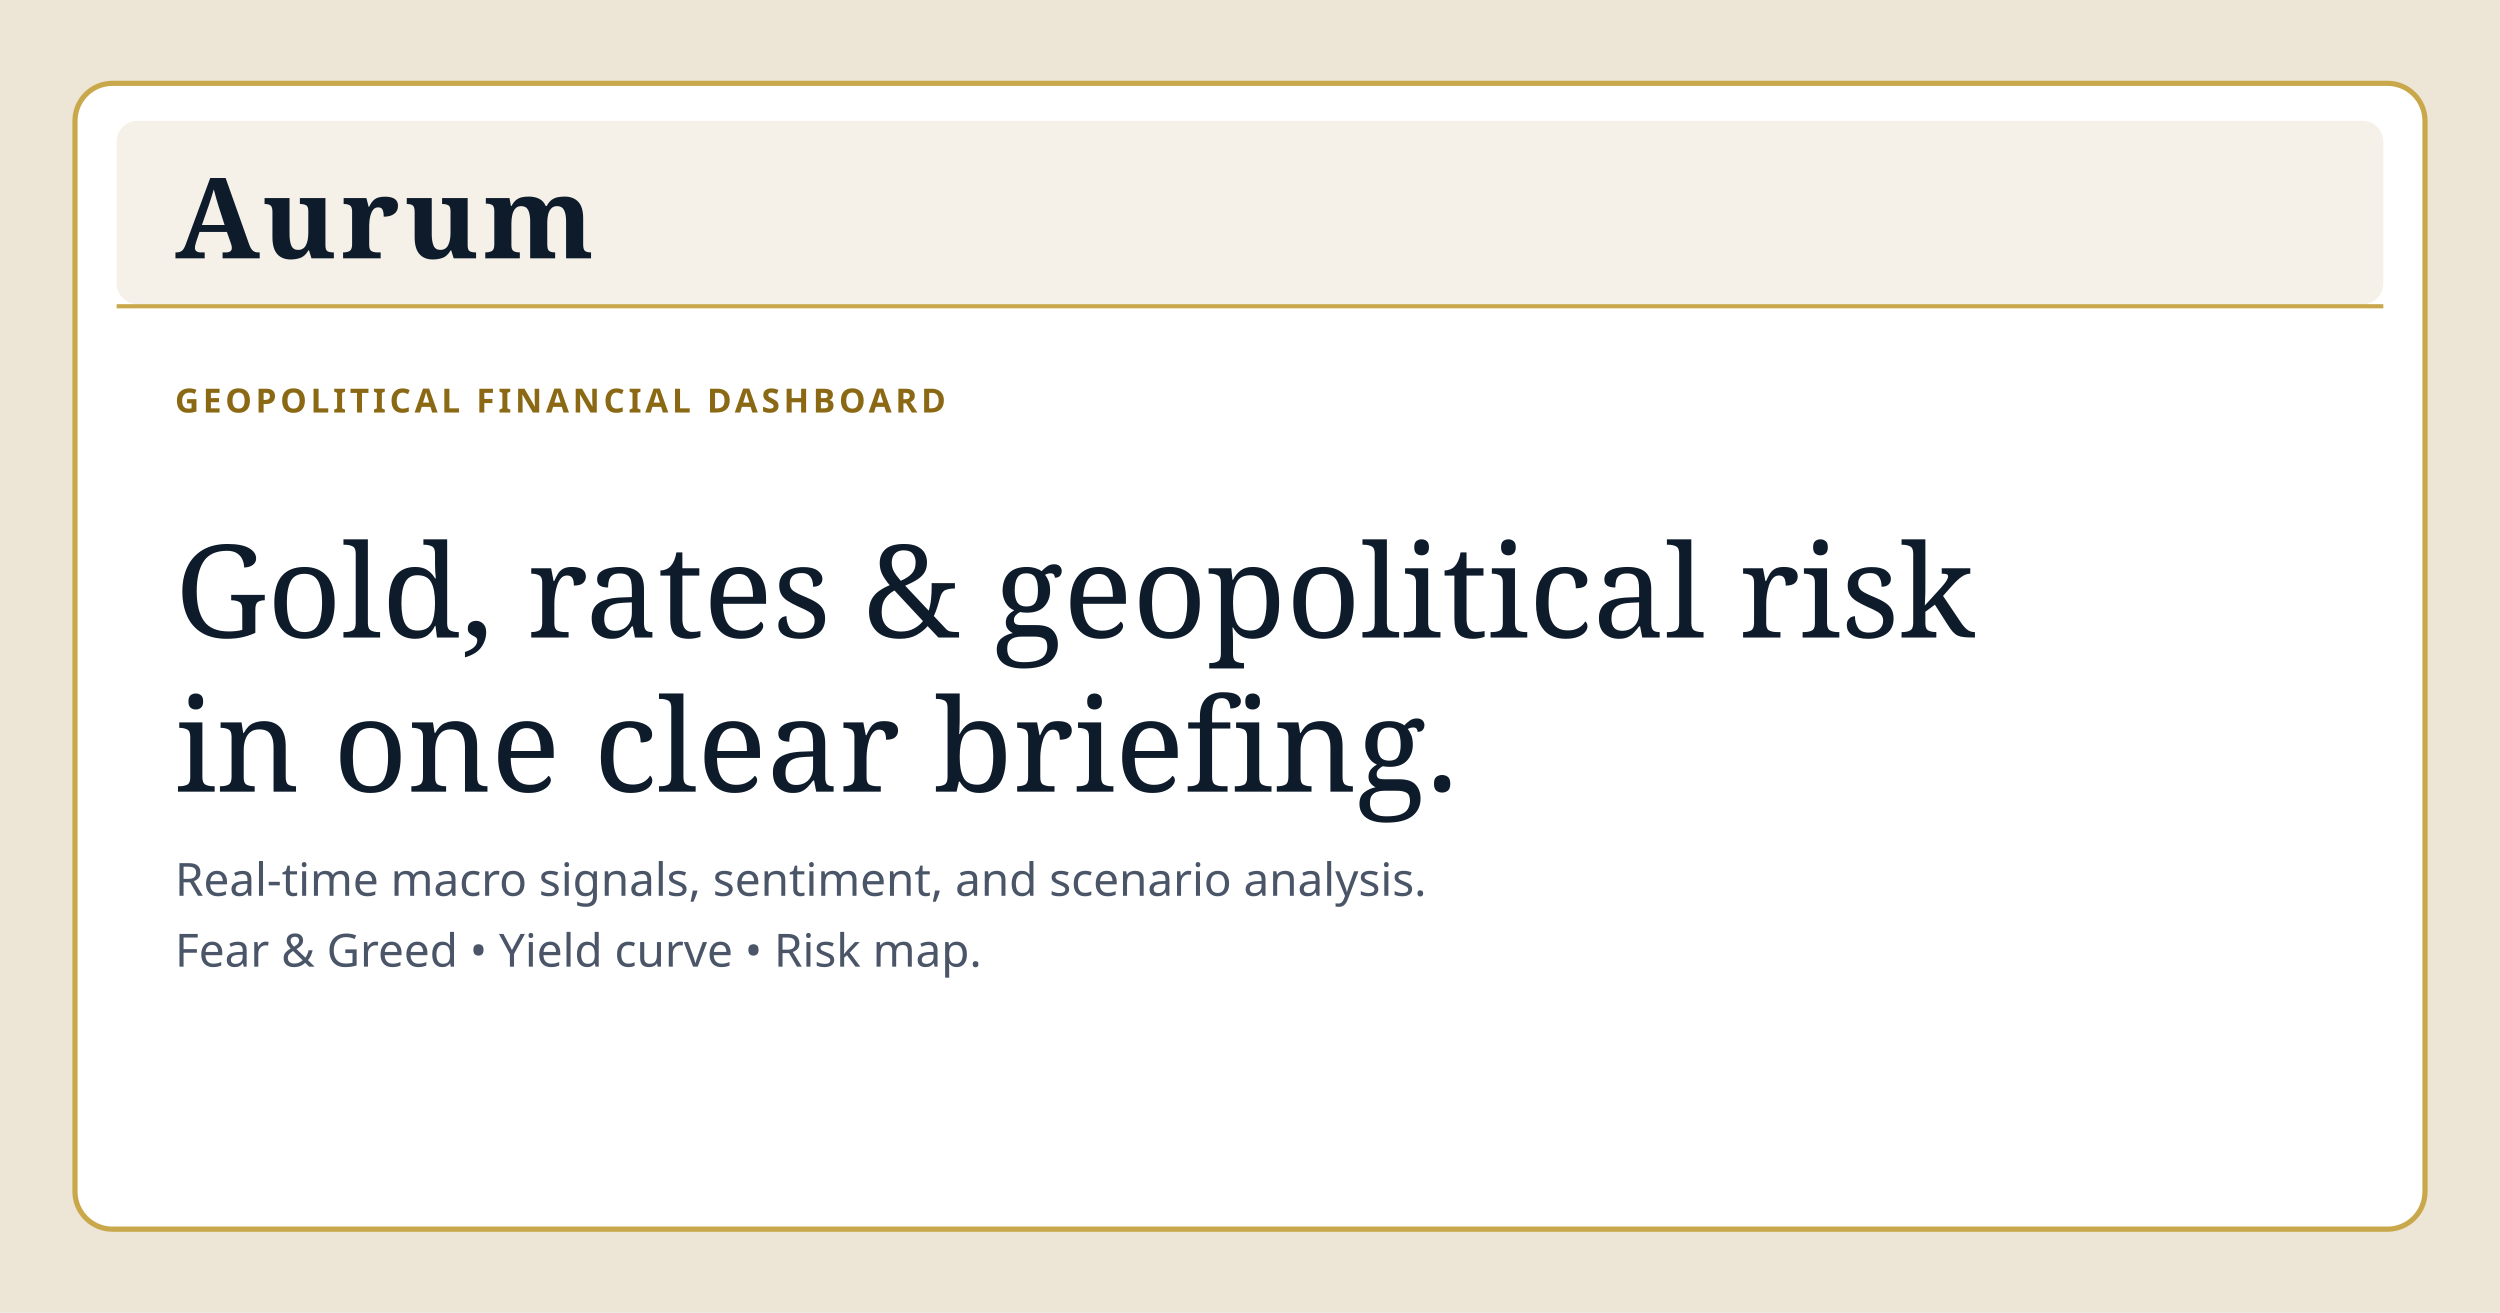
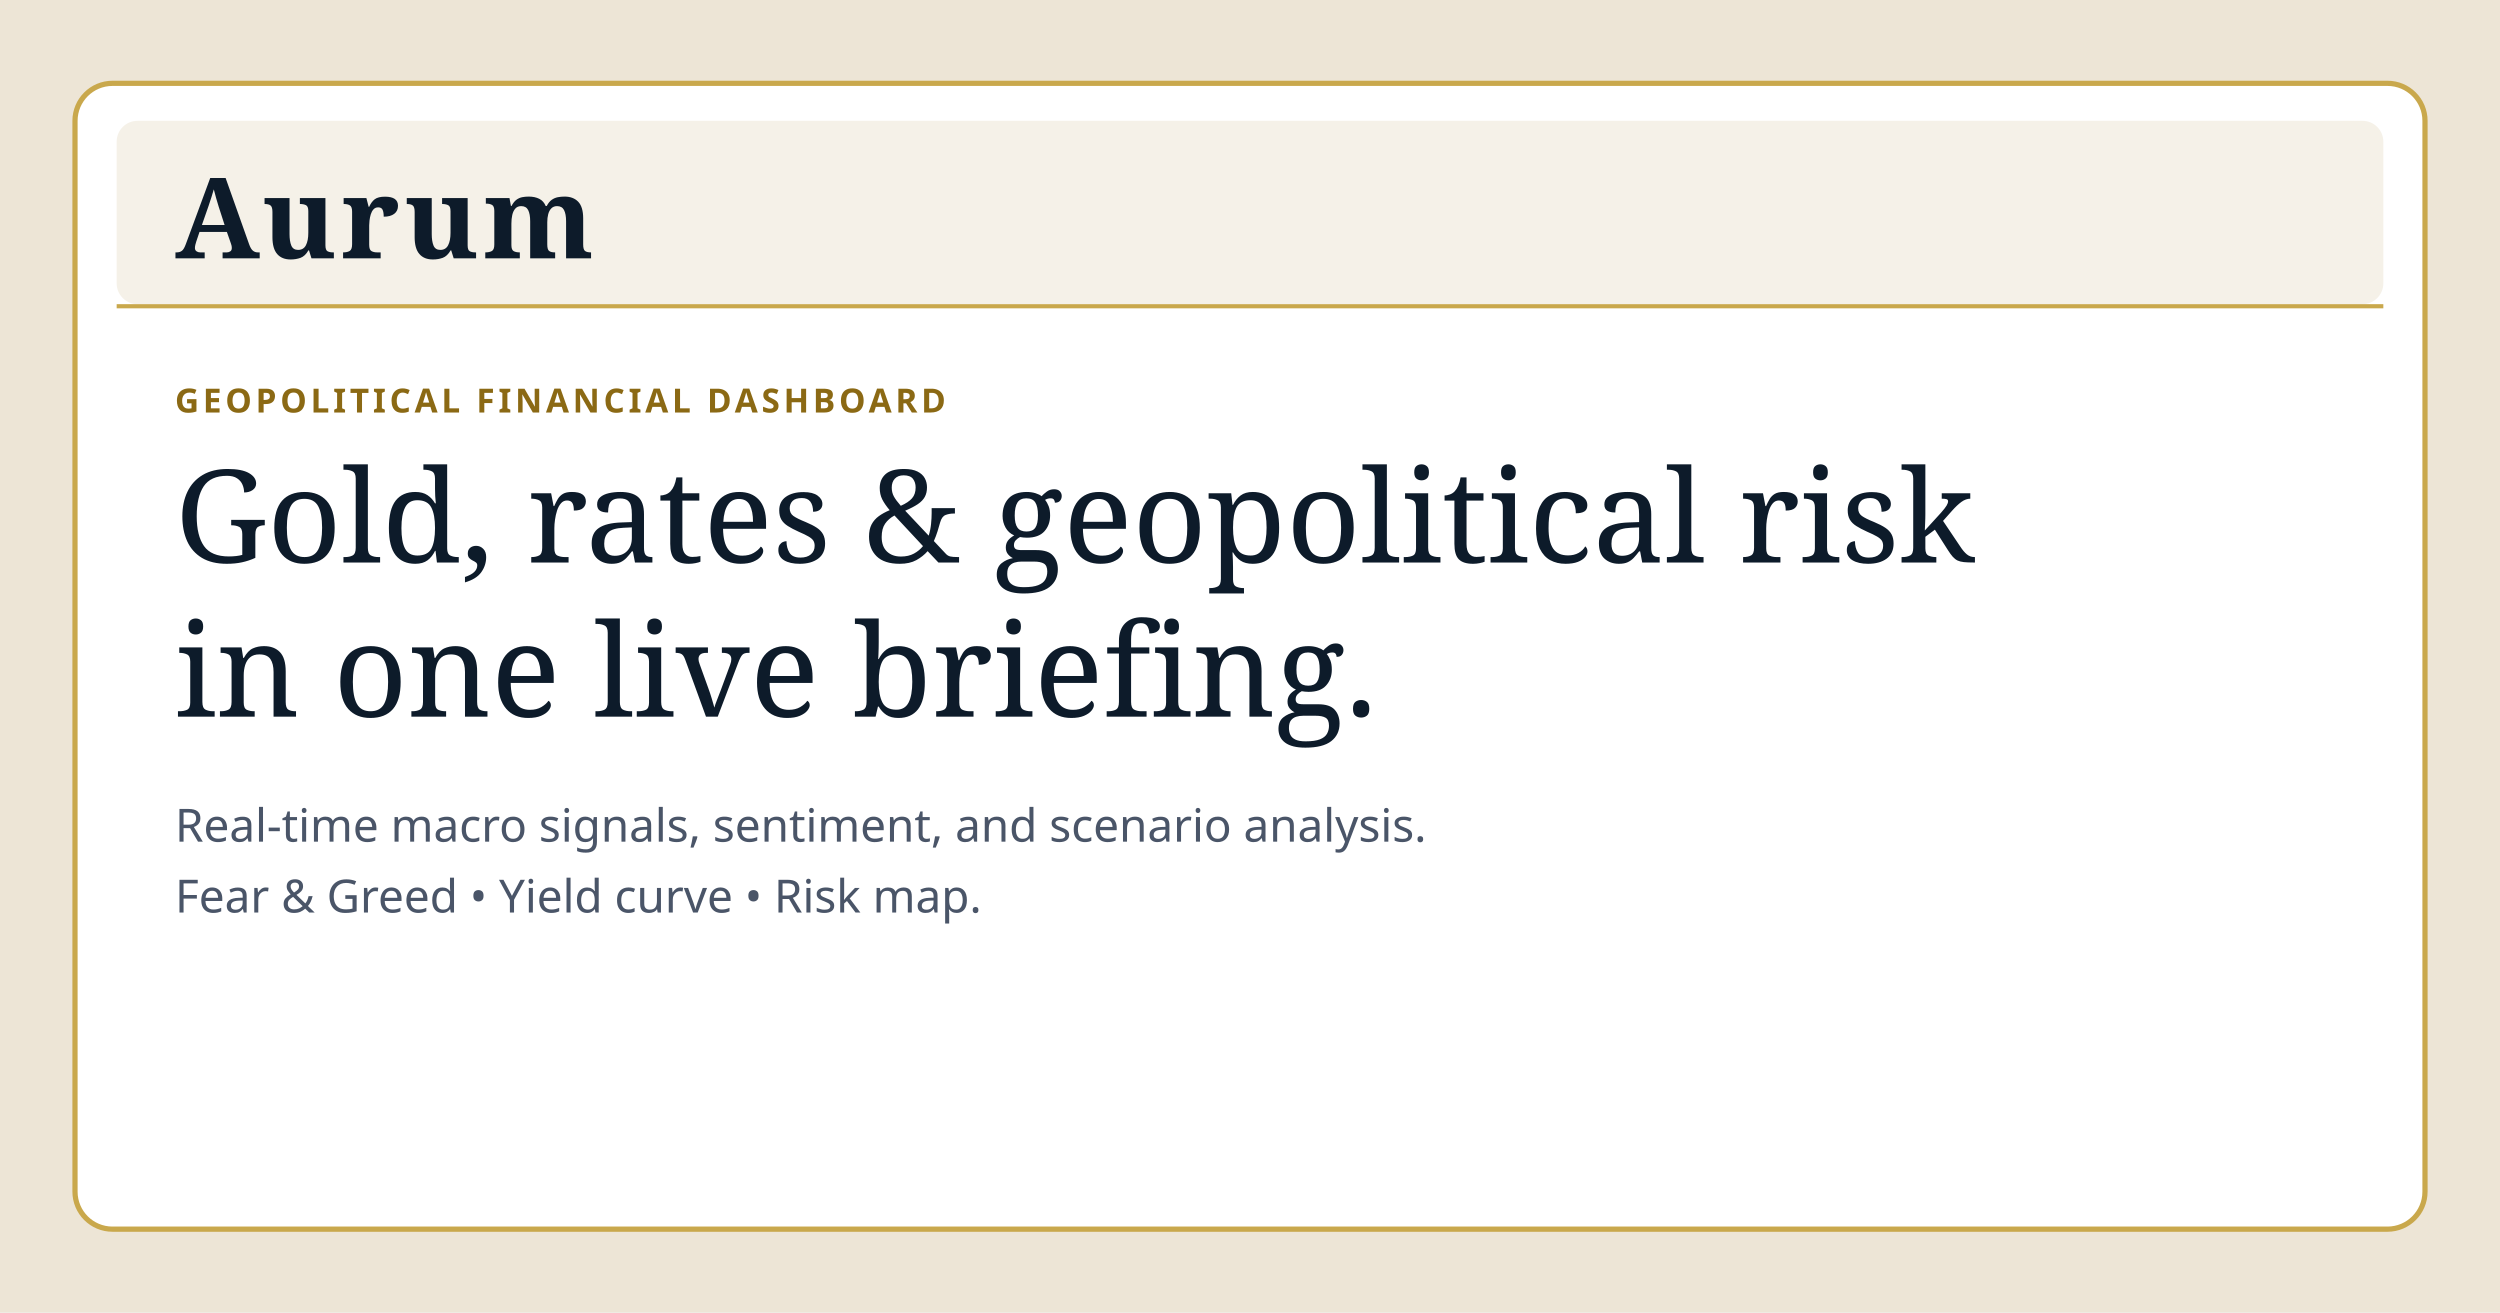
<svg xmlns="http://www.w3.org/2000/svg" width="1200" height="630" viewBox="0 0 1200 630" fill="none">
  <rect width="1200" height="630" fill="#EDE5D6" />
  <rect x="36" y="40" width="1128" height="550" rx="18" fill="#FFFFFF" stroke="#C9A84C" stroke-width="2.5" />
  <rect x="56" y="58" width="1088" height="88" rx="10" fill="#F5F1E8" />
  <text x="84" y="124" font-family="'Cormorant Garamond', Georgia, serif" font-size="54" font-weight="600" letter-spacing="2" fill="#0D1B2A">Aurum</text>
  <rect x="56" y="146" width="1088" height="2" fill="#C9A84C" />
  <text x="84" y="198" font-family="'DM Sans', system-ui, sans-serif" font-size="16" font-weight="700" letter-spacing="1.8" fill="#8B6914">GEOPOLITICAL FINANCIAL DASHBOARD</text>
-   <text x="84" y="306" font-family="'DM Serif Display', Georgia, serif" font-size="62" font-weight="400" fill="#0D1B2A">Gold, rates &amp; geopolitical risk</text>
-   <text x="84" y="380" font-family="'DM Serif Display', Georgia, serif" font-size="62" font-weight="400" fill="#0D1B2A">in one clear briefing.</text>
-   <text x="84" y="430" font-family="'DM Sans', system-ui, sans-serif" font-size="22" font-weight="400" fill="#4A5568">Real-time macro signals, sentiment, and scenario analysis.</text>
-   <text x="84" y="464" font-family="'DM Sans', system-ui, sans-serif" font-size="22" font-weight="400" fill="#4A5568">Fear &amp; Greed • Yield curve • Risk map.</text>
+   <text x="84" y="270" font-family="'DM Serif Display', Georgia, serif" font-size="62" font-weight="400" fill="#0D1B2A">Gold, rates &amp; geopolitical risk</text>
+   <text x="84" y="344" font-family="'DM Serif Display', Georgia, serif" font-size="62" font-weight="400" fill="#0D1B2A">in one live briefing.</text>
+   <text x="84" y="404" font-family="'DM Sans', system-ui, sans-serif" font-size="22" font-weight="400" fill="#4A5568">Real-time macro signals, sentiment, and scenario analysis.</text>
+   <text x="84" y="438" font-family="'DM Sans', system-ui, sans-serif" font-size="22" font-weight="400" fill="#4A5568">Fear &amp; Greed • Yield curve • Risk map.</text>
</svg>
